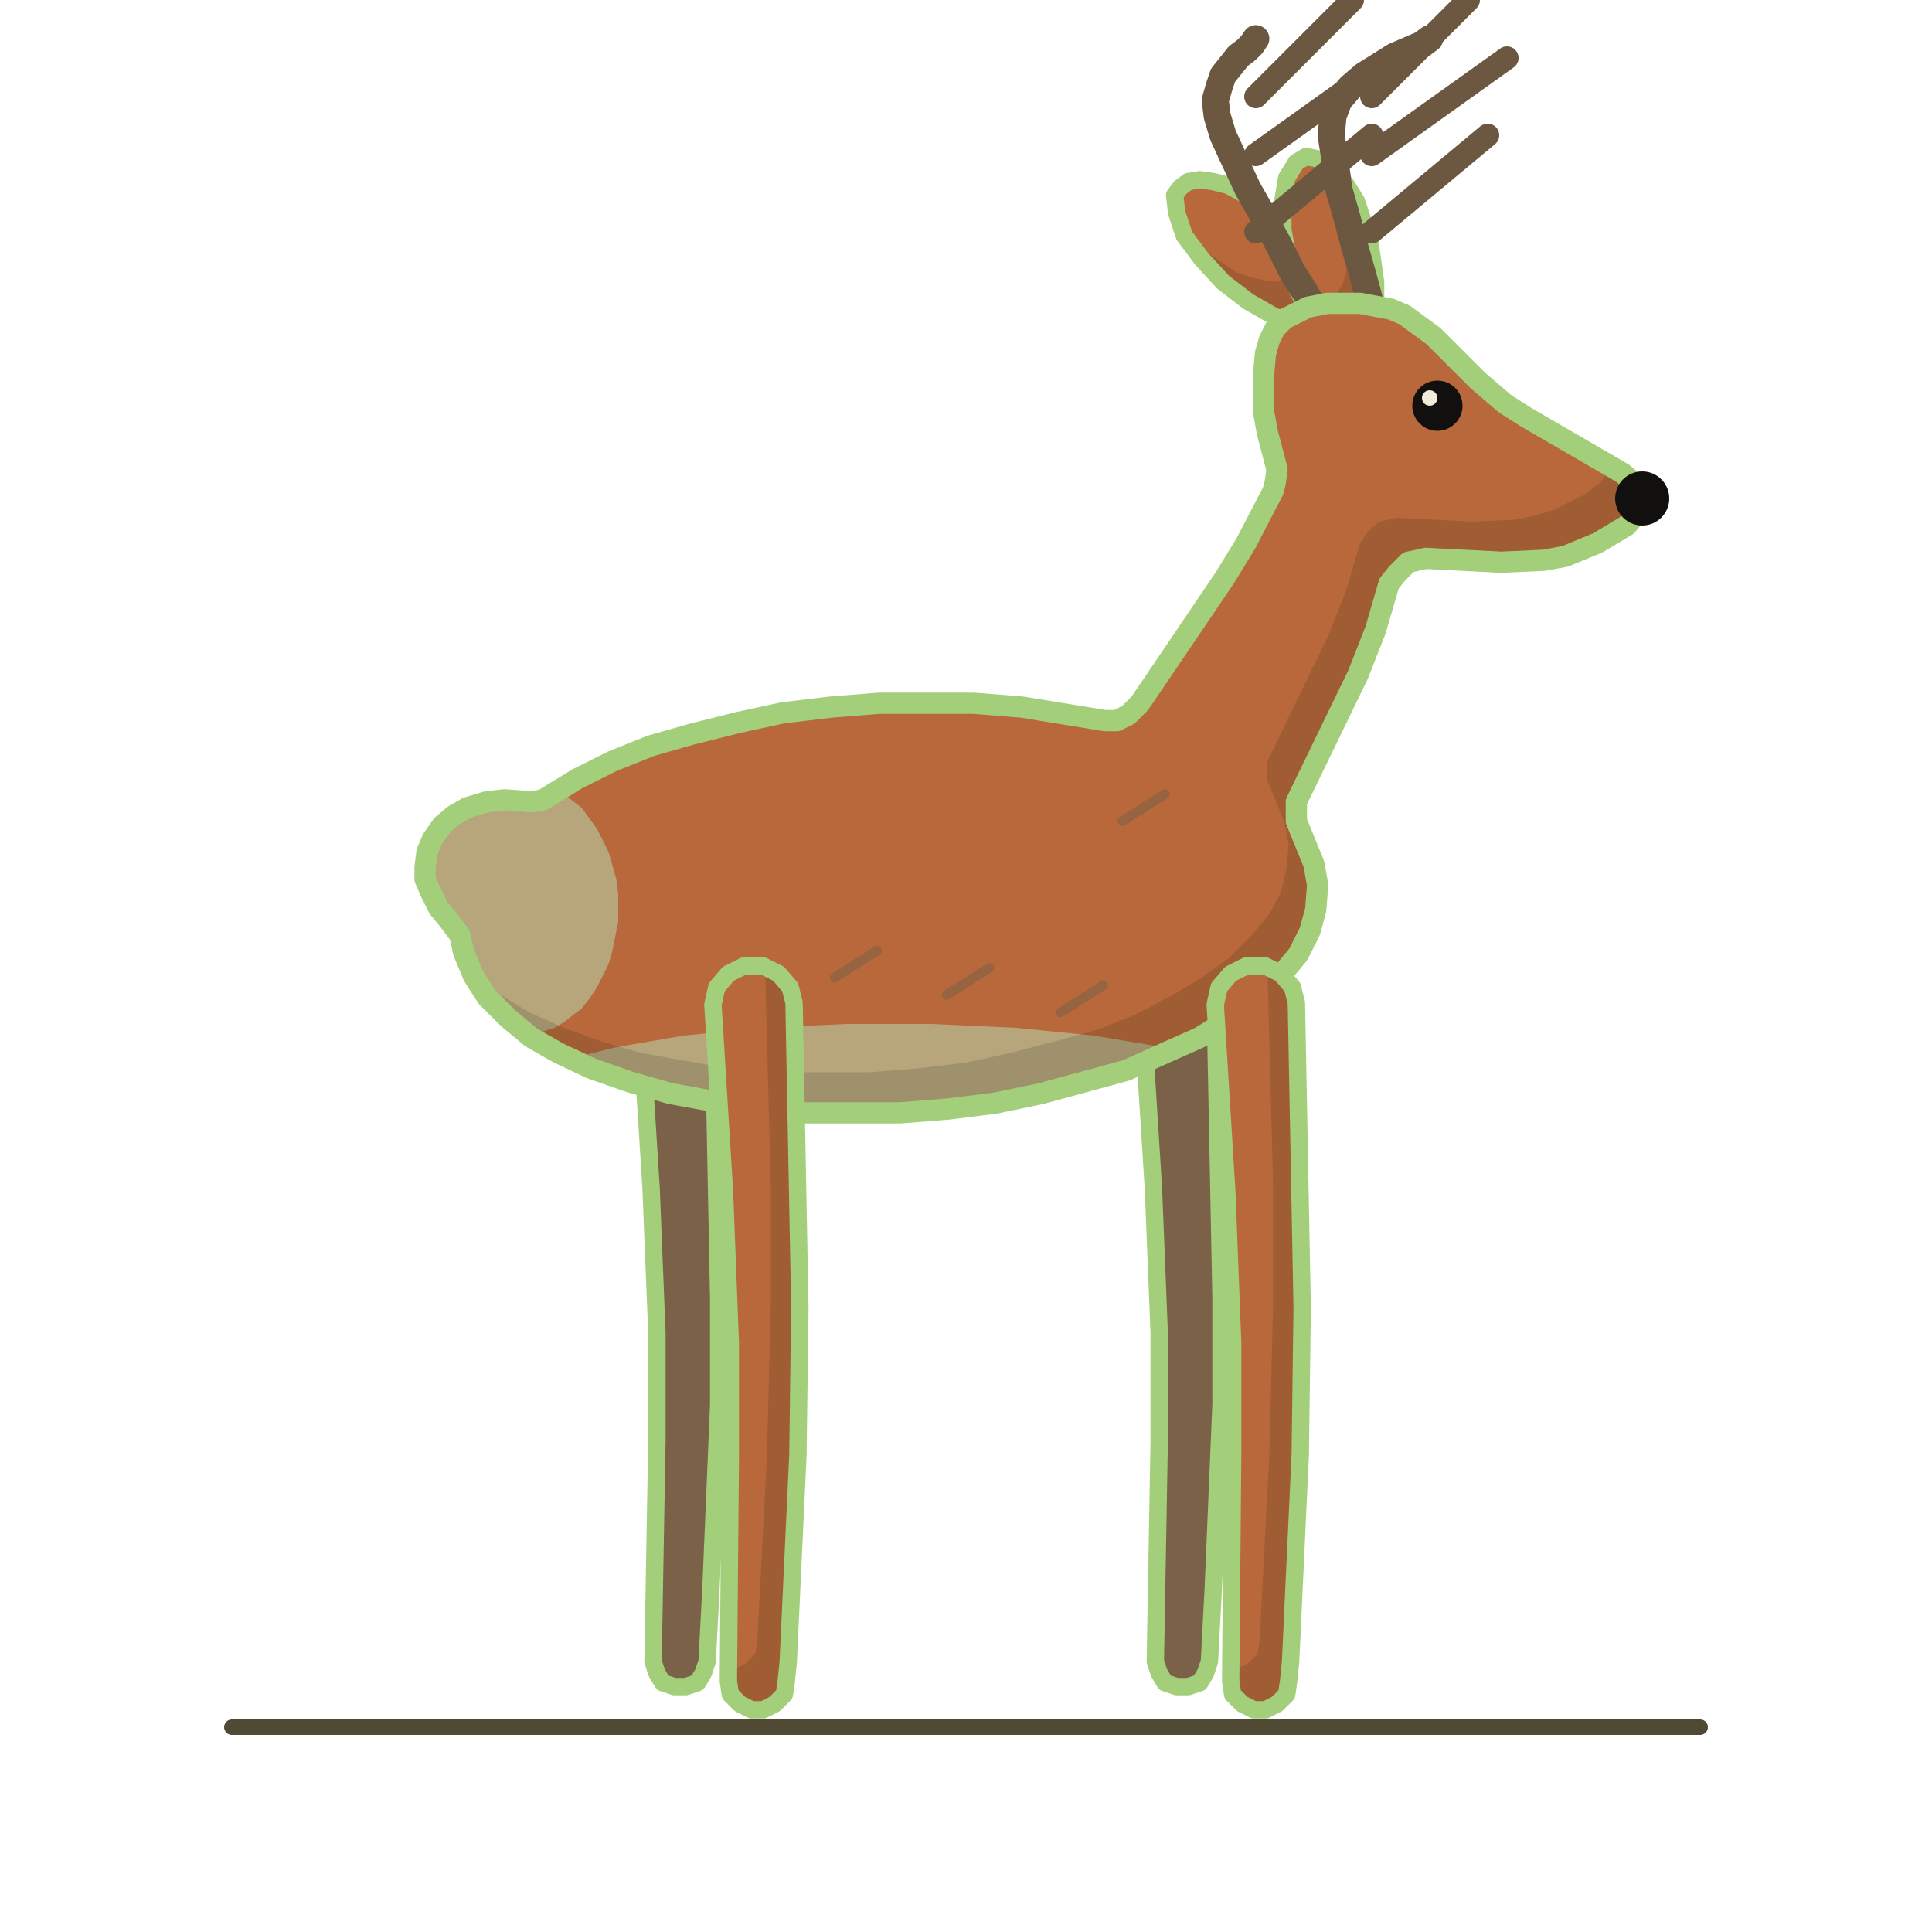
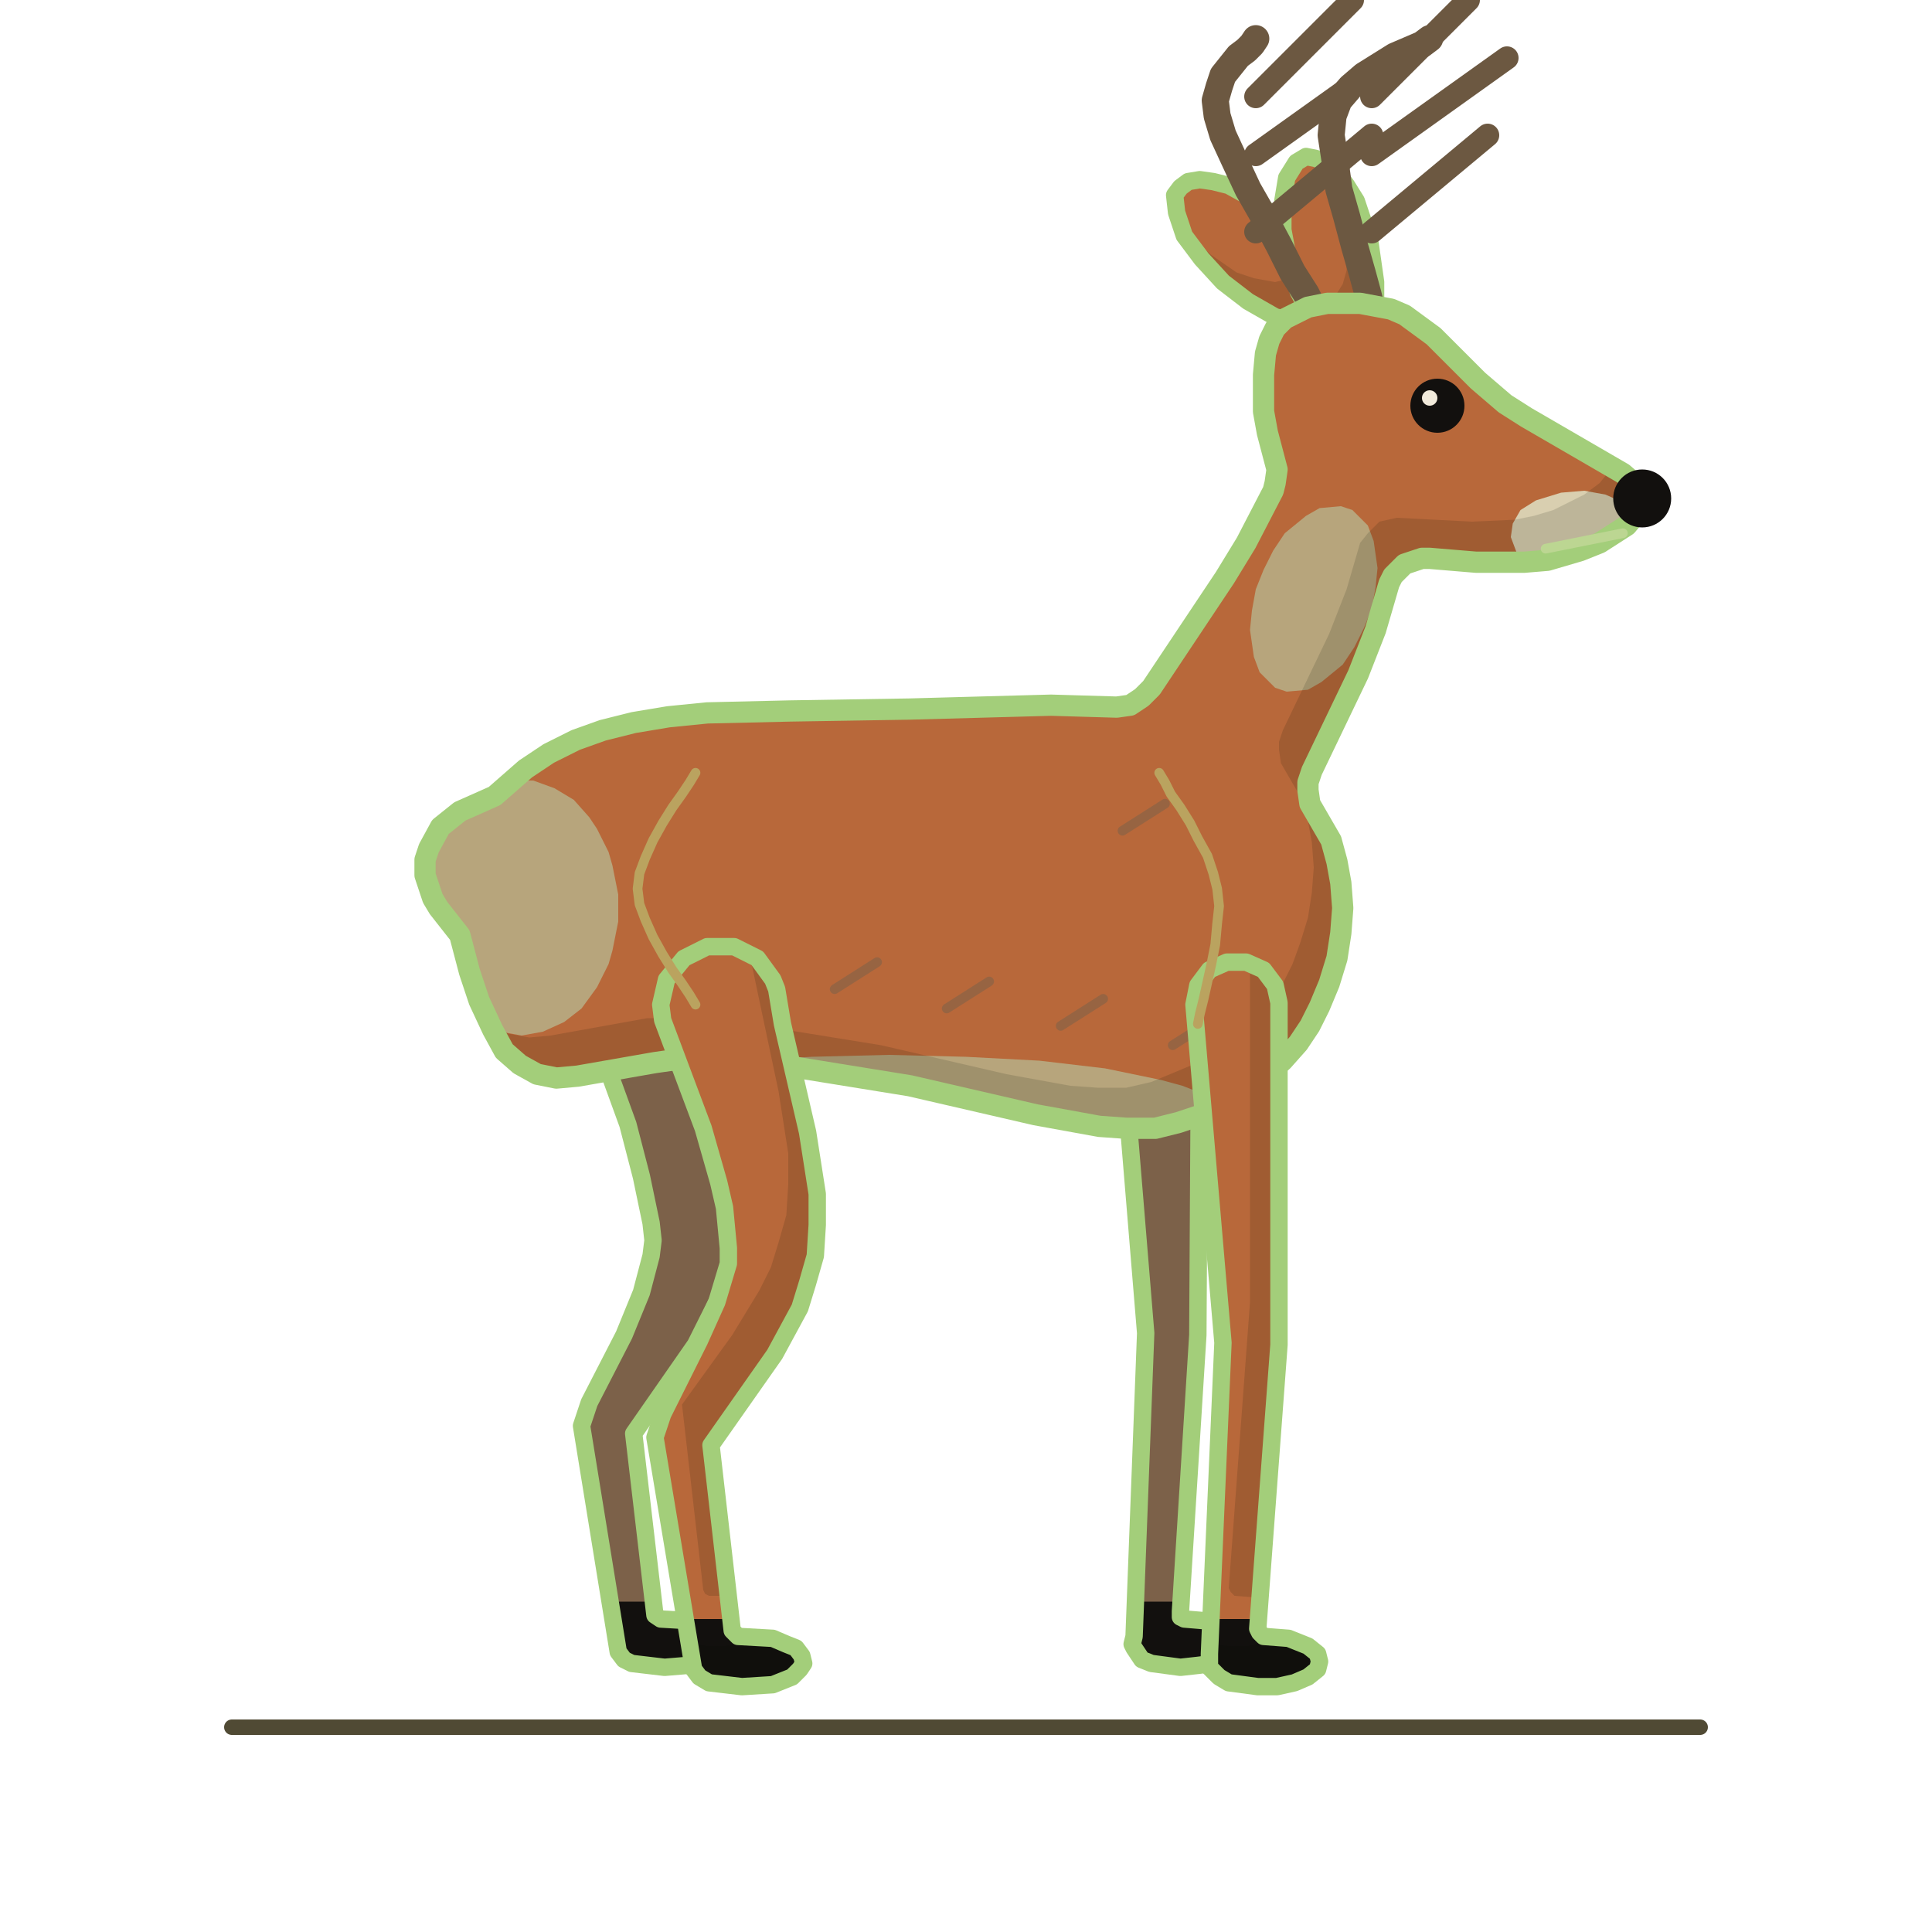
<svg xmlns="http://www.w3.org/2000/svg" width="100" height="100" viewBox="0 0 100 100">
  <g stroke-linecap="round" stroke-linejoin="round">
-     <path d="M36.7,51.2 L36.9,51.9 L37.2,67.2 L37.2,72.7 L36.8,82.2 L36.6,86 L36.4,86.6 L36.1,87.1 L35.5,87.3 L34.9,87.3 L34.3,87.1 L34,86.6 L33.8,86 L34,74.6 L34,69 L33.7,61.5 L33.1,52 L33.3,51.2 L33.8,50.5 L34.6,50.1 L35.4,50.1 L36.2,50.5 Z" fill="#7C6149" stroke="none" />
-     <path d="M36.7,51.2 L36.9,51.9 L37.2,67.2 L37.2,72.7 L36.8,82.2 L36.6,86 L36.4,86.6 L36.1,87.1 L35.5,87.3 L34.9,87.3 L34.3,87.1 L34,86.6 L33.8,86 L34,74.6 L34,69 L33.7,61.5 L33.1,52 L33.3,51.2 L33.8,50.5 L34.6,50.1 L35.4,50.1 L36.2,50.5 Z" fill="none" stroke="#A3CE7A" stroke-width="0.9" />
-     <path d="M62.7,51.2 L62.9,51.9 L63.2,67.2 L63.2,72.7 L62.8,82.2 L62.6,86 L62.4,86.6 L62.1,87.1 L61.5,87.3 L60.9,87.3 L60.3,87.1 L60,86.6 L59.8,86 L60,74.6 L60,69 L59.7,61.5 L59.1,52 L59.3,51.2 L59.8,50.5 L60.6,50.1 L61.4,50.1 L62.2,50.5 Z" fill="#7C6149" stroke="none" />
-     <path d="M62.7,51.2 L62.9,51.9 L63.2,67.2 L63.2,72.7 L62.8,82.2 L62.6,86 L62.4,86.6 L62.1,87.1 L61.5,87.3 L60.9,87.3 L60.3,87.1 L60,86.6 L59.8,86 L60,74.6 L60,69 L59.7,61.5 L59.1,52 L59.3,51.2 L59.8,50.5 L60.6,50.1 L61.4,50.1 L62.2,50.5 Z" fill="none" stroke="#A3CE7A" stroke-width="0.9" />
+     <path d="M30.1,73.8 L30.5,72.6 L32.3,69.1 L33.2,66.9 L33.7,65 L33.8,64.2 L33.7,63.3 L33.2,60.9 L32.5,58.2 L30.5,52.7 L30.4,52 L30.7,50.7 L31.5,49.7 L32.7,49.2 L34,49.2 L35.1,49.7 L35.9,50.7 L36.1,51.3 L37.6,58.5 L38,61.6 L38.1,63.1 L38,64.6 L37.6,65.9 L37.2,67.2 L36,69.6 L32.8,74.2 L33.9,83.6 L34.2,83.8 L35.9,83.9 L37,84.4 L37.3,84.8 L37.4,85.2 L37.2,85.5 L36.8,85.8 L35.6,86.2 L34.4,86.3 L32.7,86.1 L32.3,85.9 L32,85.5 Z" fill="#7C6149" stroke="none" />
+     <path d="M31.5,82.9 L33.9,82.9 L33.9,83.6 L34.2,83.8 L35.9,83.9 L37,84.4 L37.3,84.8 L37.4,85 L37.3,85.3 L36.8,85.8 L35.6,86.2 L34.4,86.3 L32.7,86.1 L32.3,85.9 L32,85.5 Z" fill="#12100E" stroke="none" />
+     <path d="M30.1,73.8 L30.5,72.6 L32.3,69.1 L33.2,66.9 L33.7,65 L33.8,64.2 L33.7,63.3 L33.2,60.9 L32.5,58.2 L30.5,52.7 L30.4,52 L30.7,50.7 L31.5,49.7 L32.7,49.2 L34,49.2 L35.1,49.7 L35.9,50.7 L36.1,51.3 L37.6,58.5 L38,61.6 L38.1,63.1 L38,64.6 L37.6,65.9 L37.2,67.2 L36,69.6 L32.8,74.2 L33.9,83.6 L34.2,83.8 L35.9,83.9 L37,84.4 L37.3,84.8 L37.4,85.2 L37.2,85.5 L36.8,85.8 L35.6,86.2 L34.4,86.3 L32.7,86.1 L32.3,85.9 L32,85.5 Z" fill="none" stroke="#A3CE7A" stroke-width="0.9" />
+     <path d="M57.9,52 L58.1,51.1 L58.7,50.3 L59.5,49.9 L60.5,49.9 L61.3,50.3 L61.9,51.1 L62.1,51.9 L62,69.1 L61.1,83.4 L61.1,83.7 L61.3,83.8 L62.5,83.9 L63.5,84.3 L63.9,84.6 L64.1,85 L63.9,85.5 L63.5,85.8 L62.8,86.1 L62,86.2 L61.1,86.3 L59.6,86.1 L59.1,85.9 L58.7,85.3 L58.6,85.1 L58.7,84.7 L59.3,69 Z" fill="#7C6149" stroke="none" />
+     <path d="M58.8,82.9 L61.1,82.9 L61.1,83.5 L61.2,83.7 L61.4,83.8 L62.5,83.9 L63.5,84.3 L64,84.8 L64.1,85 L64,85.3 L63.5,85.8 L62.3,86.2 L61.1,86.3 L59.6,86.1 L59.1,85.9 L58.7,85.2 Z" fill="#12100E" stroke="none" />
+     <path d="M57.9,52 L58.1,51.1 L58.7,50.3 L59.5,49.9 L60.5,49.9 L61.3,50.3 L61.9,51.1 L62.1,51.9 L62,69.1 L61.1,83.4 L61.1,83.7 L61.3,83.8 L62.5,83.9 L63.5,84.3 L63.9,84.6 L64.1,85 L63.9,85.5 L63.5,85.8 L62.8,86.1 L62,86.2 L61.1,86.3 L59.6,86.1 L59.1,85.9 L58.7,85.3 L58.6,85.1 L58.7,84.7 L59.3,69 Z" fill="none" stroke="#A3CE7A" stroke-width="0.9" />
    <path d="M66.3,11.4 L67.7,13 L68.3,13.8 L68.6,14.6 L68.8,15.3 L68.8,15.9 L68.5,16.3 L68.1,16.6 L67.2,16.7 L66,16.4 L64.6,15.6 L63.3,14.6 L62.2,13.4 L61.3,12.2 L60.9,11 L60.8,10.1 L61.1,9.7 L61.5,9.4 L62.1,9.3 L62.8,9.4 L63.6,9.6 L64.5,10.1 Z" fill="#B8683A" stroke="none" />
    <path d="M61.2,11.9 L62.7,13.2 L64,14.1 L64.9,14.4 L66,14.6 L66.8,14.4 L67,14.2 L67.3,13.8 L67.2,12.9 L66.9,12 L67.7,13 L68.5,14.2 L68.8,15.3 L68.7,16.1 L68.5,16.3 L68.1,16.6 L67.2,16.7 L66.4,16.5 L65.1,15.9 L63.8,15 L62.9,14.3 L61.9,13 Z" fill="#020A06" fill-opacity="0.13" stroke="none" />
    <path d="M66.3,11.4 L67.7,13 L68.3,13.8 L68.6,14.6 L68.8,15.3 L68.8,15.9 L68.5,16.3 L68.1,16.6 L67.2,16.7 L66,16.4 L64.6,15.6 L63.3,14.6 L62.2,13.4 L61.3,12.2 L60.9,11 L60.8,10.1 L61.1,9.7 L61.5,9.4 L62.1,9.3 L62.8,9.4 L63.6,9.6 L64.5,10.1 Z" fill="none" stroke="#A3CE7A" stroke-width="0.9" />
    <path d="M70.9,12.5 L71.2,14.6 L71.2,15.6 L71.1,16.5 L70.8,17.1 L70.5,17.6 L70,17.9 L69.5,17.8 L68.7,17.4 L67.9,16.4 L67.2,15.1 L66.7,13.5 L66.4,11.9 L66.4,10.4 L66.6,9.2 L67.1,8.4 L67.6,8.1 L68.1,8.2 L68.6,8.4 L69.2,8.9 L69.7,9.6 L70.2,10.4 Z" fill="#B8683A" stroke="none" />
    <path d="M67.3,15.4 L67.7,15.7 L68.3,15.8 L68.5,15.8 L69,15.5 L69.5,14.7 L69.7,14 L69.7,12.5 L69.7,11.5 L69.3,9.8 L68.8,8.5 L69.5,9.2 L70,10 L70.8,11.9 L71.2,14.1 L71.3,15.1 L71.2,16.1 L71,16.8 L70.6,17.4 L70.2,17.8 L69.8,17.9 L69.2,17.8 L68.7,17.4 L68.1,16.8 Z" fill="#020A06" fill-opacity="0.13" stroke="none" />
    <path d="M70.9,12.5 L71.2,14.6 L71.2,15.6 L71.1,16.5 L70.8,17.1 L70.5,17.6 L70,17.9 L69.5,17.8 L68.7,17.4 L67.9,16.4 L67.2,15.1 L66.7,13.5 L66.4,11.9 L66.4,10.4 L66.6,9.2 L67.1,8.4 L67.6,8.1 L68.1,8.2 L68.6,8.4 L69.2,8.9 L69.7,9.6 L70.2,10.4 Z" fill="none" stroke="#A3CE7A" stroke-width="0.9" />
    <path d="M68,16 L67.6,15.2 L66.9,14.1 L66.2,12.7 L65.4,11.2 L64.6,9.8 L63.9,8.3 L63.3,7 L63,6 L62.9,5.2 L63.1,4.5 L63.3,3.9 L63.7,3.4 L64.1,2.9 L64.5,2.6 L64.8,2.3 L65,2" fill="none" stroke="#6C5841" stroke-width="1.4" />
    <path d="M65,12 L71,7" fill="none" stroke="#6C5841" stroke-width="1.2" />
    <path d="M65,8 L72,3" fill="none" stroke="#6C5841" stroke-width="1.2" />
    <path d="M65,5 L70,0" fill="none" stroke="#6C5841" stroke-width="1.2" />
    <path d="M71,16 L70.8,15.2 L70.5,14.1 L70.1,12.7 L69.7,11.2 L69.3,9.8 L69.1,8.3 L68.9,7 L69,6 L69.3,5.2 L69.9,4.5 L70.6,3.9 L71.4,3.4 L72.2,2.9 L72.9,2.6 L73.6,2.3 L74,2" fill="none" stroke="#6C5841" stroke-width="1.4" />
    <path d="M71,12 L77,7" fill="none" stroke="#6C5841" stroke-width="1.2" />
    <path d="M71,8 L78,3" fill="none" stroke="#6C5841" stroke-width="1.2" />
    <path d="M71,5 L76,0" fill="none" stroke="#6C5841" stroke-width="1.2" />
-     <path d="M23.2,47.6 L22.7,47 L22.3,46.2 L22,45.5 L22,44.9 L22.1,44.1 L22.4,43.4 L22.9,42.7 L23.5,42.2 L24.2,41.8 L25.2,41.5 L26.1,41.4 L27.5,41.5 L28.1,41.4 L29.9,40.3 L31.7,39.4 L33.7,38.6 L35.8,38 L38.2,37.4 L40.5,36.9 L43,36.6 L45.5,36.4 L48,36.4 L50.4,36.4 L52.9,36.6 L57.2,37.3 L57.8,37.3 L58.4,37 L59,36.4 L63.4,29.9 L64.5,28.1 L65.9,25.4 L66,25 L66.1,24.3 L65.6,22.4 L65.4,21.3 L65.4,19.4 L65.5,18.3 L65.7,17.6 L66,17 L66.5,16.5 L67.7,15.9 L68.7,15.7 L70.4,15.7 L72,16 L72.7,16.3 L74.2,17.4 L76.5,19.7 L77.9,20.9 L79,21.6 L84,24.5 L84.7,25.1 L85,25.6 L85,26.2 L84.7,26.6 L84.2,27.2 L82.7,28.1 L81,28.8 L79.9,29 L77.7,29.1 L73.8,28.9 L72.9,29.1 L72.3,29.7 L71.9,30.2 L71.2,32.6 L70.3,34.9 L67.1,41.5 L67.1,41.9 L67.1,42.5 L68,44.7 L68.2,45.8 L68.1,47.1 L67.8,48.2 L67.2,49.4 L66.2,50.6 L65.1,51.7 L63.7,52.7 L62.1,53.7 L60.3,54.5 L58.3,55.4 L56.1,56 L53.9,56.6 L51.5,57.1 L49.1,57.4 L46.6,57.6 L44.1,57.6 L41.6,57.6 L39.1,57.4 L36.9,57 L34.7,56.6 L32.6,56 L30.6,55.3 L28.9,54.5 L27.5,53.7 L26.3,52.7 L25.2,51.6 L24.5,50.5 L24,49.3 L23.8,48.4 Z" fill="#B8683A" stroke="none" />
-     <path d="M27.4,53.6 L26.3,52.7 L25.2,51.6 L24.4,50.4 L24,49.3 L23.7,48.2 L22.6,46.9 L22.1,45.8 L22.3,44.8 L22.8,43.5 L23.7,42.1 L24.6,41.6 L25.5,41.4 L27.7,41.5 L28.3,41.3 L28.9,40.9 L30.1,41.8 L30.9,42.9 L31.2,43.5 L31.5,44.1 L31.9,45.5 L32,46.3 L32,47.7 L31.7,49.2 L31.5,49.9 L30.9,51.1 L30.5,51.7 L30.1,52.2 L29.2,52.9 L28.7,53.2 Z" fill="#B7A57C" stroke="none" />
-     <path d="M60.8,54.3 L58.3,55.4 L56.1,56 L53.8,56.6 L51.5,57.1 L49,57.4 L46.6,57.6 L44.1,57.6 L41.6,57.6 L39.2,57.4 L36.8,57 L34.7,56.6 L32.6,56 L30.7,55.3 L29.5,54.8 L31.9,54.2 L35.4,53.6 L39.4,53.2 L43.8,53 L48.2,53 L52.6,53.2 L56.6,53.6 Z" fill="#B7A57C" stroke="none" />
-     <path d="M24.3,50.1 L25.9,51.5 L27.4,52.4 L29.2,53.2 L31.1,53.9 L33.2,54.5 L35.4,54.9 L37.7,55.3 L40.1,55.5 L42.5,55.5 L45,55.5 L47.5,55.3 L50,55 L52.3,54.5 L54.6,53.9 L56.8,53.3 L58.8,52.5 L60.7,51.5 L62.2,50.6 L63.6,49.6 L64.8,48.4 L65.7,47.3 L66.3,46.2 L66.6,44.9 L66.7,43.7 L66.5,42.6 L65.6,40.4 L65.6,39.8 L65.6,39.4 L68.8,32.8 L69.7,30.5 L70.4,28.1 L70.9,27.4 L71.4,27 L72.3,26.8 L76.2,27 L78.4,26.9 L79.4,26.7 L80.4,26.4 L82,25.6 L82.8,25 L83.2,24.5 L83.4,24.1 L84.6,25 L85,25.6 L85,26.2 L84.7,26.6 L84.2,27.2 L82.7,28.1 L81,28.8 L79.9,29 L77.7,29.1 L73.8,28.9 L72.9,29.1 L72.3,29.7 L71.9,30.2 L71.2,32.6 L70.3,34.9 L67.1,41.5 L67.1,41.9 L67.1,42.5 L68,44.7 L68.2,45.8 L68.1,47 L67.8,48.3 L67.2,49.4 L66.3,50.5 L65.1,51.7 L63.7,52.7 L62.2,53.6 L60.3,54.6 L58.3,55.4 L56.2,56 L53.9,56.6 L51.5,57.1 L49.1,57.4 L46.6,57.6 L44.1,57.6 L41.6,57.6 L39.1,57.4 L36.8,57 L34.6,56.6 L32.5,56 L30.7,55.3 L29,54.5 L27.5,53.7 L26.3,52.7 L25.2,51.6 Z" fill="#020A06" fill-opacity="0.13" stroke="none" />
-     <path d="M23.2,47.6 L22.7,47 L22.3,46.2 L22,45.5 L22,44.9 L22.1,44.1 L22.4,43.4 L22.9,42.7 L23.5,42.2 L24.2,41.8 L25.2,41.5 L26.1,41.4 L27.5,41.5 L28.1,41.4 L29.9,40.3 L31.7,39.4 L33.7,38.6 L35.8,38 L38.2,37.4 L40.5,36.9 L43,36.6 L45.5,36.4 L48,36.4 L50.4,36.4 L52.9,36.6 L57.2,37.3 L57.8,37.3 L58.4,37 L59,36.4 L63.4,29.9 L64.5,28.1 L65.9,25.4 L66,25 L66.1,24.3 L65.6,22.4 L65.4,21.3 L65.4,19.4 L65.5,18.3 L65.7,17.6 L66,17 L66.5,16.5 L67.7,15.9 L68.7,15.7 L70.4,15.7 L72,16 L72.7,16.3 L74.2,17.4 L76.5,19.7 L77.9,20.9 L79,21.6 L84,24.5 L84.7,25.1 L85,25.6 L85,26.2 L84.7,26.6 L84.2,27.2 L82.7,28.1 L81,28.8 L79.9,29 L77.7,29.1 L73.8,28.9 L72.9,29.1 L72.3,29.7 L71.9,30.2 L71.2,32.6 L70.3,34.9 L67.1,41.5 L67.1,41.9 L67.1,42.5 L68,44.7 L68.2,45.8 L68.1,47.1 L67.8,48.2 L67.2,49.4 L66.2,50.6 L65.1,51.7 L63.7,52.7 L62.1,53.7 L60.3,54.5 L58.3,55.4 L56.1,56 L53.9,56.6 L51.5,57.1 L49.1,57.4 L46.6,57.6 L44.1,57.6 L41.6,57.6 L39.1,57.4 L36.9,57 L34.7,56.6 L32.6,56 L30.6,55.3 L28.9,54.5 L27.5,53.7 L26.3,52.7 L25.2,51.6 L24.5,50.5 L24,49.3 L23.8,48.4 Z" fill="none" stroke="#A3CE7A" stroke-width="1.1" />
-     <path d="M57.1,51 L54.9,52.4" fill="none" stroke="#976442" stroke-width="0.5" />
-     <path d="M51.2,50.1 L49,51.5" fill="none" stroke="#976442" stroke-width="0.5" />
-     <path d="M60.3,41.1 L58.1,42.5" fill="none" stroke="#976442" stroke-width="0.5" />
-     <path d="M45.4,49.2 L43.2,50.6" fill="none" stroke="#976442" stroke-width="0.5" />
-     <path d="M40.9,51.1 L41.1,51.9 L41.4,67.7 L41.3,75.3 L40.8,86 L40.7,87 L40.6,87.7 L40.1,88.2 L39.5,88.5 L38.9,88.5 L38.3,88.2 L37.8,87.7 L37.7,87 L37.8,75.3 L37.8,69.5 L37.5,61.7 L36.9,52 L37.1,51.1 L37.7,50.4 L38.5,50 L39.5,50 L40.3,50.4 Z" fill="#B8683A" stroke="none" />
-     <path d="M40.3,50.4 L40.9,51.1 L41.1,51.9 L41.4,67.6 L41.3,75.3 L40.7,87 L40.6,87.7 L40.1,88.2 L39.5,88.5 L38.9,88.5 L38.3,88.2 L37.8,87.7 L37.7,87 L37.7,86.4 L38,86.4 L38.6,86.1 L39.1,85.6 L39.2,84.9 L39.7,75.3 L39.9,67.4 L39.9,61.5 L39.6,50 Z" fill="#020A06" fill-opacity="0.13" stroke="none" />
-     <path d="M40.9,51.1 L41.1,51.9 L41.4,67.7 L41.3,75.3 L40.8,86 L40.7,87 L40.6,87.7 L40.1,88.2 L39.5,88.5 L38.9,88.5 L38.3,88.2 L37.8,87.7 L37.7,87 L37.8,75.3 L37.8,69.5 L37.5,61.7 L36.9,52 L37.1,51.1 L37.7,50.4 L38.5,50 L39.5,50 L40.3,50.4 Z" fill="none" stroke="#A3CE7A" stroke-width="0.9" />
-     <path d="M66.9,51.1 L67.1,51.9 L67.4,67.7 L67.3,75.3 L66.8,86 L66.7,87 L66.6,87.7 L66.1,88.2 L65.5,88.5 L64.9,88.5 L64.3,88.2 L63.8,87.7 L63.7,87 L63.8,75.3 L63.8,69.5 L63.5,61.7 L62.9,52 L63.1,51.1 L63.7,50.4 L64.5,50 L65.5,50 L66.3,50.4 Z" fill="#B8683A" stroke="none" />
-     <path d="M66.3,50.4 L66.9,51.1 L67.1,51.9 L67.4,67.6 L67.3,75.3 L66.7,87 L66.6,87.7 L66.1,88.2 L65.5,88.5 L64.9,88.5 L64.3,88.2 L63.8,87.7 L63.7,87 L63.7,86.4 L64,86.4 L64.6,86.1 L65.1,85.6 L65.2,84.9 L65.7,75.3 L65.9,67.4 L65.9,61.5 L65.6,50 Z" fill="#020A06" fill-opacity="0.13" stroke="none" />
-     <path d="M66.9,51.1 L67.1,51.9 L67.4,67.7 L67.3,75.3 L66.8,86 L66.7,87 L66.6,87.7 L66.1,88.2 L65.5,88.5 L64.9,88.5 L64.3,88.2 L63.8,87.7 L63.7,87 L63.8,75.3 L63.8,69.5 L63.5,61.7 L62.9,52 L63.1,51.1 L63.7,50.4 L64.5,50 L65.5,50 L66.3,50.4 Z" fill="none" stroke="#A3CE7A" stroke-width="0.9" />
-     <circle cx="74.4" cy="21" r="1.3" fill="#12100E" />
+     <path d="M22.7,47 L22.4,46.5 L22,45.3 L22,44.5 L22.2,43.9 L22.8,42.8 L23.8,42 L25.6,41.2 L27.2,39.8 L28.4,39 L29.8,38.3 L31.2,37.8 L32.8,37.4 L34.6,37.1 L36.6,36.9 L40.9,36.8 L47.1,36.7 L54.4,36.5 L57.8,36.6 L58.5,36.5 L59.1,36.1 L59.6,35.6 L63.4,29.9 L64.5,28.1 L65.9,25.4 L66,25 L66.1,24.3 L65.6,22.4 L65.4,21.3 L65.4,19.4 L65.5,18.3 L65.7,17.6 L66,17 L66.5,16.5 L67.7,15.9 L68.7,15.7 L70.4,15.7 L72,16 L72.7,16.3 L74.2,17.4 L76.5,19.7 L77.9,20.9 L79,21.6 L84,24.5 L84.7,25.1 L85,25.6 L85,26.2 L84.7,26.6 L84.2,27.2 L82.8,28.1 L81.8,28.5 L80.1,29 L78.9,29.1 L76.4,29.1 L74,28.9 L73.6,28.9 L72.7,29.2 L72.1,29.8 L71.9,30.2 L71.2,32.6 L70.3,34.9 L67.9,39.9 L67.7,40.5 L67.7,40.9 L67.8,41.6 L68.9,43.5 L69.2,44.6 L69.4,45.7 L69.5,47 L69.4,48.3 L69.2,49.6 L68.8,50.9 L68.3,52.1 L67.8,53.1 L67.2,54 L66.4,54.9 L65.5,55.7 L64.5,56.5 L63.4,57.1 L62.2,57.7 L61,58.1 L59.8,58.4 L58.3,58.4 L56.9,58.3 L53.6,57.7 L47.1,56.2 L40.3,55.1 L36.6,54.8 L35.3,54.8 L33.9,55 L29.9,55.7 L28.8,55.8 L27.8,55.6 L26.9,55.1 L26.1,54.4 L25.5,53.3 L24.8,51.8 L24.3,50.3 L23.8,48.4 Z" fill="#B8683A" stroke="none" />
+     <path d="M25.9,53.4 L25.5,53.3 L25.4,53.2 L24.8,51.8 L24.3,50.4 L23.8,48.4 L23.5,47.9 L22.8,47.2 L22.4,46.6 L22.1,45.9 L22.1,45.5 L22.5,44.1 L22.8,43.5 L23.7,42.1 L25.4,41.3 L26.4,40.4 L27.6,40.4 L28.7,40.8 L29.7,41.4 L30.5,42.3 L30.9,42.9 L31.5,44.1 L31.7,44.8 L32,46.3 L32,47.7 L31.7,49.2 L31.5,49.9 L30.9,51.1 L30.1,52.2 L29.2,52.9 L28.1,53.4 L27,53.6 Z" fill="#B7A57C" stroke="none" />
+     <path d="M63,56.9 L63.4,57.1 L62.2,57.7 L61,58.1 L59.8,58.4 L58.5,58.4 L56.9,58.3 L53.6,57.7 L47.1,56.2 L38.4,54.9 L42,54.7 L46,54.6 L50,54.7 L53.8,54.9 L57.2,55.3 L60.1,55.9 L61.2,56.2 Z" fill="#B7A57C" stroke="none" />
+     <path d="M84.7,26.6 L84.2,27.2 L82.8,28.1 L81.8,28.5 L80.1,29 L79.1,29.1 L78.5,28.6 L78.2,27.8 L78.3,27.1 L78.7,26.4 L79.5,25.9 L80.8,25.5 L82,25.4 L83.1,25.6 L84,26 Z" fill="#D9CFB0" stroke="none" />
+     <path d="M71,31.5 L70.6,32.5 L70.1,33.5 L69.5,34.4 L68.4,35.3 L67.7,35.7 L66.6,35.8 L66,35.6 L65.2,34.8 L64.9,34 L64.7,32.6 L64.8,31.6 L65,30.5 L65.4,29.5 L65.9,28.5 L66.5,27.6 L67.6,26.7 L68.3,26.3 L69.4,26.2 L70,26.4 L70.8,27.2 L71.1,28 L71.3,29.4 L71.2,30.4 Z" fill="#B7A57C" stroke="none" />
+     <path d="M25.3,53 L26.3,53.5 L27.4,53.7 L28.5,53.6 L33.5,52.7 L35.1,52.7 L38.8,53 L45.6,54.1 L52.1,55.6 L55.4,56.2 L56.8,56.3 L58.3,56.3 L59.6,56 L60.8,55.5 L62,55 L63.1,54.3 L64.1,53.5 L65,52.7 L65.7,51.8 L66.4,50.9 L66.9,49.9 L67.3,48.8 L67.7,47.5 L67.9,46.2 L68,44.9 L67.9,43.6 L67.7,42.5 L67.4,41.4 L66.3,39.5 L66.2,38.8 L66.2,38.4 L66.4,37.8 L68.8,32.8 L69.7,30.5 L70.4,28.1 L70.8,27.6 L71.4,27 L72.3,26.8 L76.2,27 L78.4,26.9 L79.4,26.7 L80.4,26.4 L82,25.6 L82.8,25 L83.2,24.5 L83.4,24.1 L84.6,25 L85,25.6 L85,26.2 L84.7,26.6 L84.2,27.2 L82.8,28.1 L81.8,28.5 L80.1,29 L78.9,29.1 L76.4,29.1 L74,28.9 L73.6,28.9 L72.7,29.2 L72.1,29.8 L71.9,30.2 L71.2,32.6 L70.3,34.9 L67.9,39.9 L67.7,40.5 L67.7,40.9 L67.8,41.6 L68.9,43.5 L69.2,44.6 L69.4,45.7 L69.5,47 L69.4,48.3 L69.2,49.6 L68.8,50.9 L68.4,52 L67.9,53 L67.2,53.9 L66.5,54.8 L65.6,55.6 L64.6,56.4 L63.5,57.1 L62.3,57.6 L61.1,58.1 L59.8,58.4 L58.3,58.4 L56.9,58.3 L53.6,57.7 L47.1,56.2 L40.3,55.1 L36.6,54.8 L35,54.8 L30,55.7 L28.8,55.8 L27.8,55.6 L26.9,55.2 L26.1,54.4 Z" fill="#020A06" fill-opacity="0.13" stroke="none" />
+     <path d="M22.7,47 L22.4,46.5 L22,45.3 L22,44.5 L22.2,43.9 L22.8,42.8 L23.8,42 L25.6,41.2 L27.2,39.8 L28.4,39 L29.8,38.3 L31.2,37.8 L32.8,37.4 L34.6,37.1 L36.6,36.9 L40.9,36.8 L47.1,36.7 L54.4,36.5 L57.8,36.6 L58.5,36.5 L59.1,36.1 L59.6,35.6 L63.4,29.9 L64.5,28.1 L65.9,25.4 L66,25 L66.1,24.3 L65.6,22.4 L65.4,21.3 L65.4,19.4 L65.5,18.3 L65.7,17.6 L66,17 L66.5,16.5 L67.7,15.9 L68.7,15.7 L70.4,15.7 L72,16 L72.7,16.3 L74.2,17.4 L76.5,19.7 L77.9,20.9 L79,21.6 L84,24.5 L84.7,25.1 L85,25.6 L85,26.2 L84.7,26.6 L84.2,27.2 L82.8,28.1 L81.8,28.5 L80.1,29 L78.9,29.1 L76.4,29.1 L74,28.9 L73.6,28.9 L72.7,29.2 L72.1,29.8 L71.9,30.2 L71.2,32.6 L70.3,34.9 L67.9,39.9 L67.7,40.5 L67.7,40.9 L67.8,41.6 L68.9,43.5 L69.2,44.6 L69.4,45.7 L69.5,47 L69.4,48.3 L69.2,49.6 L68.8,50.9 L68.3,52.1 L67.8,53.1 L67.2,54 L66.4,54.9 L65.5,55.7 L64.5,56.5 L63.4,57.1 L62.2,57.7 L61,58.1 L59.8,58.4 L58.3,58.4 L56.9,58.3 L53.6,57.7 L47.1,56.2 L40.3,55.1 L36.6,54.8 L35.3,54.8 L33.9,55 L29.9,55.7 L28.8,55.8 L27.8,55.6 L26.9,55.1 L26.1,54.4 L25.5,53.3 L24.8,51.8 L24.3,50.3 L23.8,48.4 Z" fill="none" stroke="#A3CE7A" stroke-width="1.1" />
+     <path d="M62.9,52.7 L60.7,54.1" fill="none" stroke="#976442" stroke-width="0.5" />
+     <path d="M57.1,51.7 L54.9,53.1" fill="none" stroke="#976442" stroke-width="0.5" />
+     <path d="M51.2,50.8 L49,52.2" fill="none" stroke="#976442" stroke-width="0.5" />
+     <path d="M60.3,41.6 L58.1,43" fill="none" stroke="#976442" stroke-width="0.5" />
+     <path d="M45.4,49.8 L43.2,51.2" fill="none" stroke="#976442" stroke-width="0.5" />
+     <path d="M33.9,74.4 L34.3,73.2 L36.2,69.4 L37.1,67.4 L37.7,65.4 L37.7,64.6 L37.5,62.5 L37.2,61.2 L36.4,58.4 L34.3,52.8 L34.2,52 L34.5,50.7 L35.4,49.6 L36.6,49 L38,49 L39.2,49.6 L40,50.7 L40.2,51.2 L40.5,53 L41.8,58.6 L42.3,61.8 L42.3,63.4 L42.2,65 L41.8,66.4 L41.4,67.7 L40.1,70.1 L36.8,74.8 L37.9,84.4 L38.2,84.7 L40,84.8 L40.7,85.1 L41.2,85.3 L41.5,85.7 L41.6,86.1 L41.4,86.4 L41,86.8 L40,87.2 L38.4,87.3 L36.7,87.1 L36.2,86.8 L35.9,86.4 Z" fill="#B8683A" stroke="none" />
+     <path d="M35.4,83.8 L37.9,83.8 L37.9,84.4 L38.2,84.7 L40,84.8 L40.5,85 L41.1,85.3 L41.5,85.7 L41.6,86 L41.5,86.3 L41,86.8 L39.7,87.2 L38.4,87.3 L36.7,87.1 L36.2,86.8 L35.9,86.4 Z" fill="#12100E" stroke="none" />
+     <path d="M35.6,85 L36.6,85.2 L37.5,85.2 L38.5,85.1 L39.4,84.7 L40.3,84.9 L41,85.2 L41.4,85.6 L41.6,86 L41.5,86.3 L41.3,86.5 L40.7,86.9 L39.7,87.2 L38.7,87.3 L36.7,87.1 L36.2,86.8 L35.9,86.4 Z" fill="#020A06" fill-opacity="0.13" stroke="none" />
+     <path d="M37.7,82.6 L36.7,82.6 L36.5,82.5 L36.4,82.3 L35.3,72.7 L37.9,69.1 L39.3,66.8 L39.9,65.6 L40.3,64.3 L40.7,62.9 L40.8,61.3 L40.8,59.7 L40.3,56.5 L38.8,49.4 L39.2,49.6 L40,50.7 L40.2,51.2 L40.5,53 L41.8,58.6 L42.3,61.8 L42.3,63.4 L42.2,65 L41.8,66.4 L41.4,67.7 L40.8,68.9 L39.4,71.2 L36.8,74.8 Z" fill="#020A06" fill-opacity="0.13" stroke="none" />
+     <path d="M33.9,74.4 L34.3,73.2 L36.2,69.4 L37.1,67.4 L37.7,65.4 L37.7,64.6 L37.5,62.5 L37.2,61.2 L36.4,58.4 L34.3,52.8 L34.2,52 L34.5,50.7 L35.4,49.6 L36.6,49 L38,49 L39.2,49.6 L40,50.7 L40.2,51.2 L40.5,53 L41.8,58.6 L42.3,61.8 L42.3,63.4 L42.2,65 L41.8,66.4 L41.4,67.7 L40.1,70.1 L36.8,74.8 L37.9,84.4 L38.2,84.7 L40,84.8 L40.7,85.1 L41.2,85.3 L41.5,85.7 L41.6,86.1 L41.4,86.4 L41,86.8 L40,87.2 L38.4,87.3 L36.7,87.1 L36.2,86.8 L35.9,86.4 Z" fill="none" stroke="#A3CE7A" stroke-width="0.9" />
+     <path d="M61.8,52 L62,51 L62.6,50.2 L63.5,49.8 L64.5,49.8 L65.4,50.2 L66,51 L66.2,51.9 L66.2,69.6 L65.1,84.3 L65.2,84.5 L65.4,84.7 L66.7,84.8 L67.7,85.2 L68.2,85.6 L68.3,86 L68.2,86.4 L67.7,86.8 L67,87.1 L66.1,87.3 L65.1,87.3 L63.6,87.1 L63.1,86.8 L62.6,86.3 L62.6,86 L62.6,85.6 L63.3,69.5 Z" fill="#B8683A" stroke="none" />
+     <path d="M62.7,83.8 L65.2,83.8 L65.1,84.4 L65.3,84.6 L67,84.9 L67.9,85.3 L68.3,85.7 L68.3,86 L68.3,86.3 L67.7,86.8 L66.4,87.2 L65.1,87.3 L63.5,87.1 L63.1,86.8 L62.6,86.1 Z" fill="#12100E" stroke="none" />
+     <path d="M62.7,85.1 L63.6,85.2 L64.6,85.2 L65.5,85 L66.1,84.7 L67,84.9 L67.7,85.2 L68.2,85.6 L68.3,86 L68.2,86.3 L68,86.6 L67.2,87 L66.4,87.2 L65.1,87.3 L63.6,87.1 L63.1,86.8 L62.6,86.1 Z" fill="#020A06" fill-opacity="0.13" stroke="none" />
+     <path d="M65.2,82.7 L63.9,82.6 L63.7,82.4 L63.6,82.2 L64.7,67.4 L64.7,49.9 L65.4,50.2 L66,51 L66.2,51.9 L66.2,69.5 Z" fill="#020A06" fill-opacity="0.13" stroke="none" />
+     <path d="M61.8,52 L62,51 L62.6,50.2 L63.5,49.8 L64.5,49.8 L65.4,50.2 L66,51 L66.2,51.9 L66.2,69.6 L65.1,84.3 L65.2,84.5 L65.4,84.7 L66.7,84.8 L67.7,85.2 L68.2,85.6 L68.3,86 L68.2,86.4 L67.7,86.8 L67,87.1 L66.1,87.3 L65.1,87.3 L63.6,87.1 L63.1,86.8 L62.6,86.3 L62.6,86 L62.6,85.6 L63.3,69.5 Z" fill="none" stroke="#A3CE7A" stroke-width="0.9" />
+     <circle cx="74.4" cy="21" r="1.4" fill="#12100E" />
    <circle cx="74" cy="20.6" r="0.4" fill="#F1EADB" />
-     <circle cx="85" cy="25.8" r="1.4" fill="#12100E" />
+     <circle cx="85" cy="25.8" r="1.5" fill="#12100E" />
+     <path d="M80,28.4 L84,27.6" fill="none" stroke="#BCD692" stroke-width="0.5" />
+     <path d="M60,40 L60.3,40.5 L60.6,41.1 L61.1,41.8 L61.6,42.6 L62,43.4 L62.5,44.3 L62.8,45.2 L63,46 L63.1,46.9 L63,47.8 L62.9,48.9 L62.7,49.9 L62.5,50.8 L62.3,51.7 L62.1,52.5 L62,53" fill="none" stroke="#BAA35F" stroke-width="0.5" />
+     <path d="M36,40 L35.7,40.5 L35.3,41.1 L34.8,41.8 L34.3,42.6 L33.8,43.5 L33.4,44.4 L33.1,45.2 L33,46 L33.1,46.8 L33.4,47.6 L33.8,48.5 L34.3,49.4 L34.8,50.2 L35.3,50.9 L35.7,51.5 L36,52" fill="none" stroke="#BAA35F" stroke-width="0.5" />
    <path d="M12,89.4 L88,89.4" fill="none" stroke="#504A34" stroke-width="0.8" />
  </g>
</svg>
